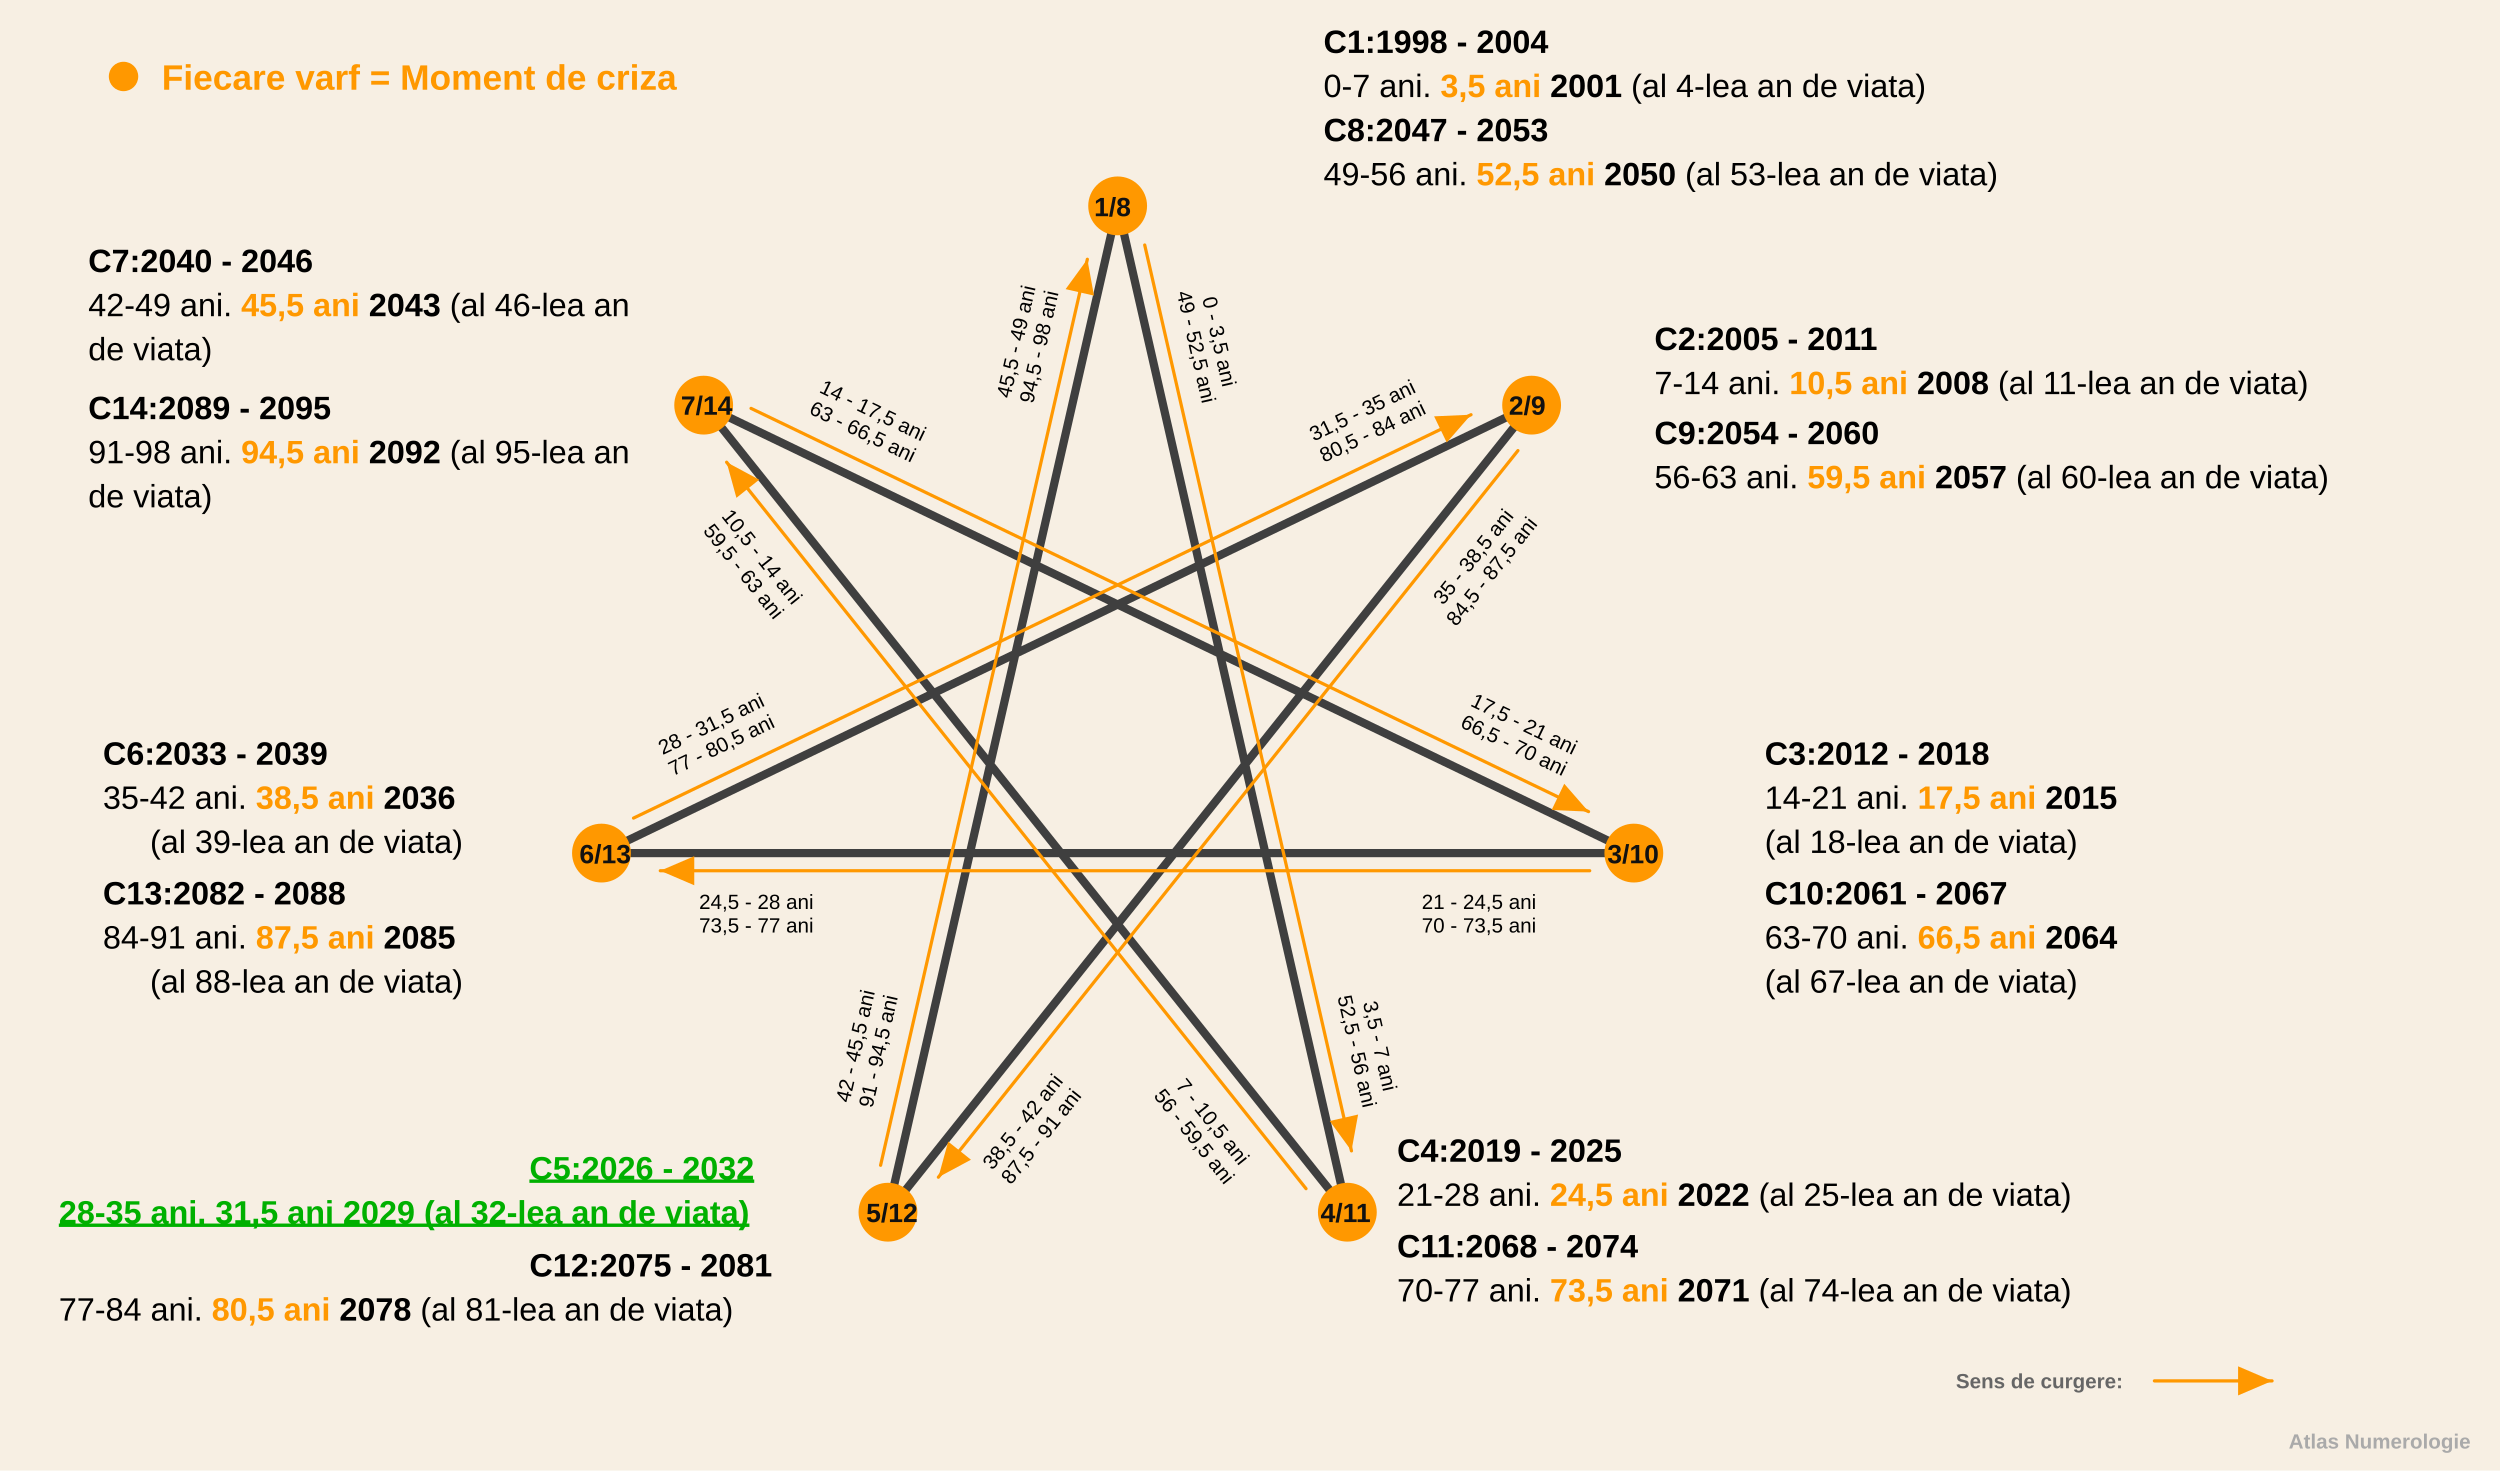
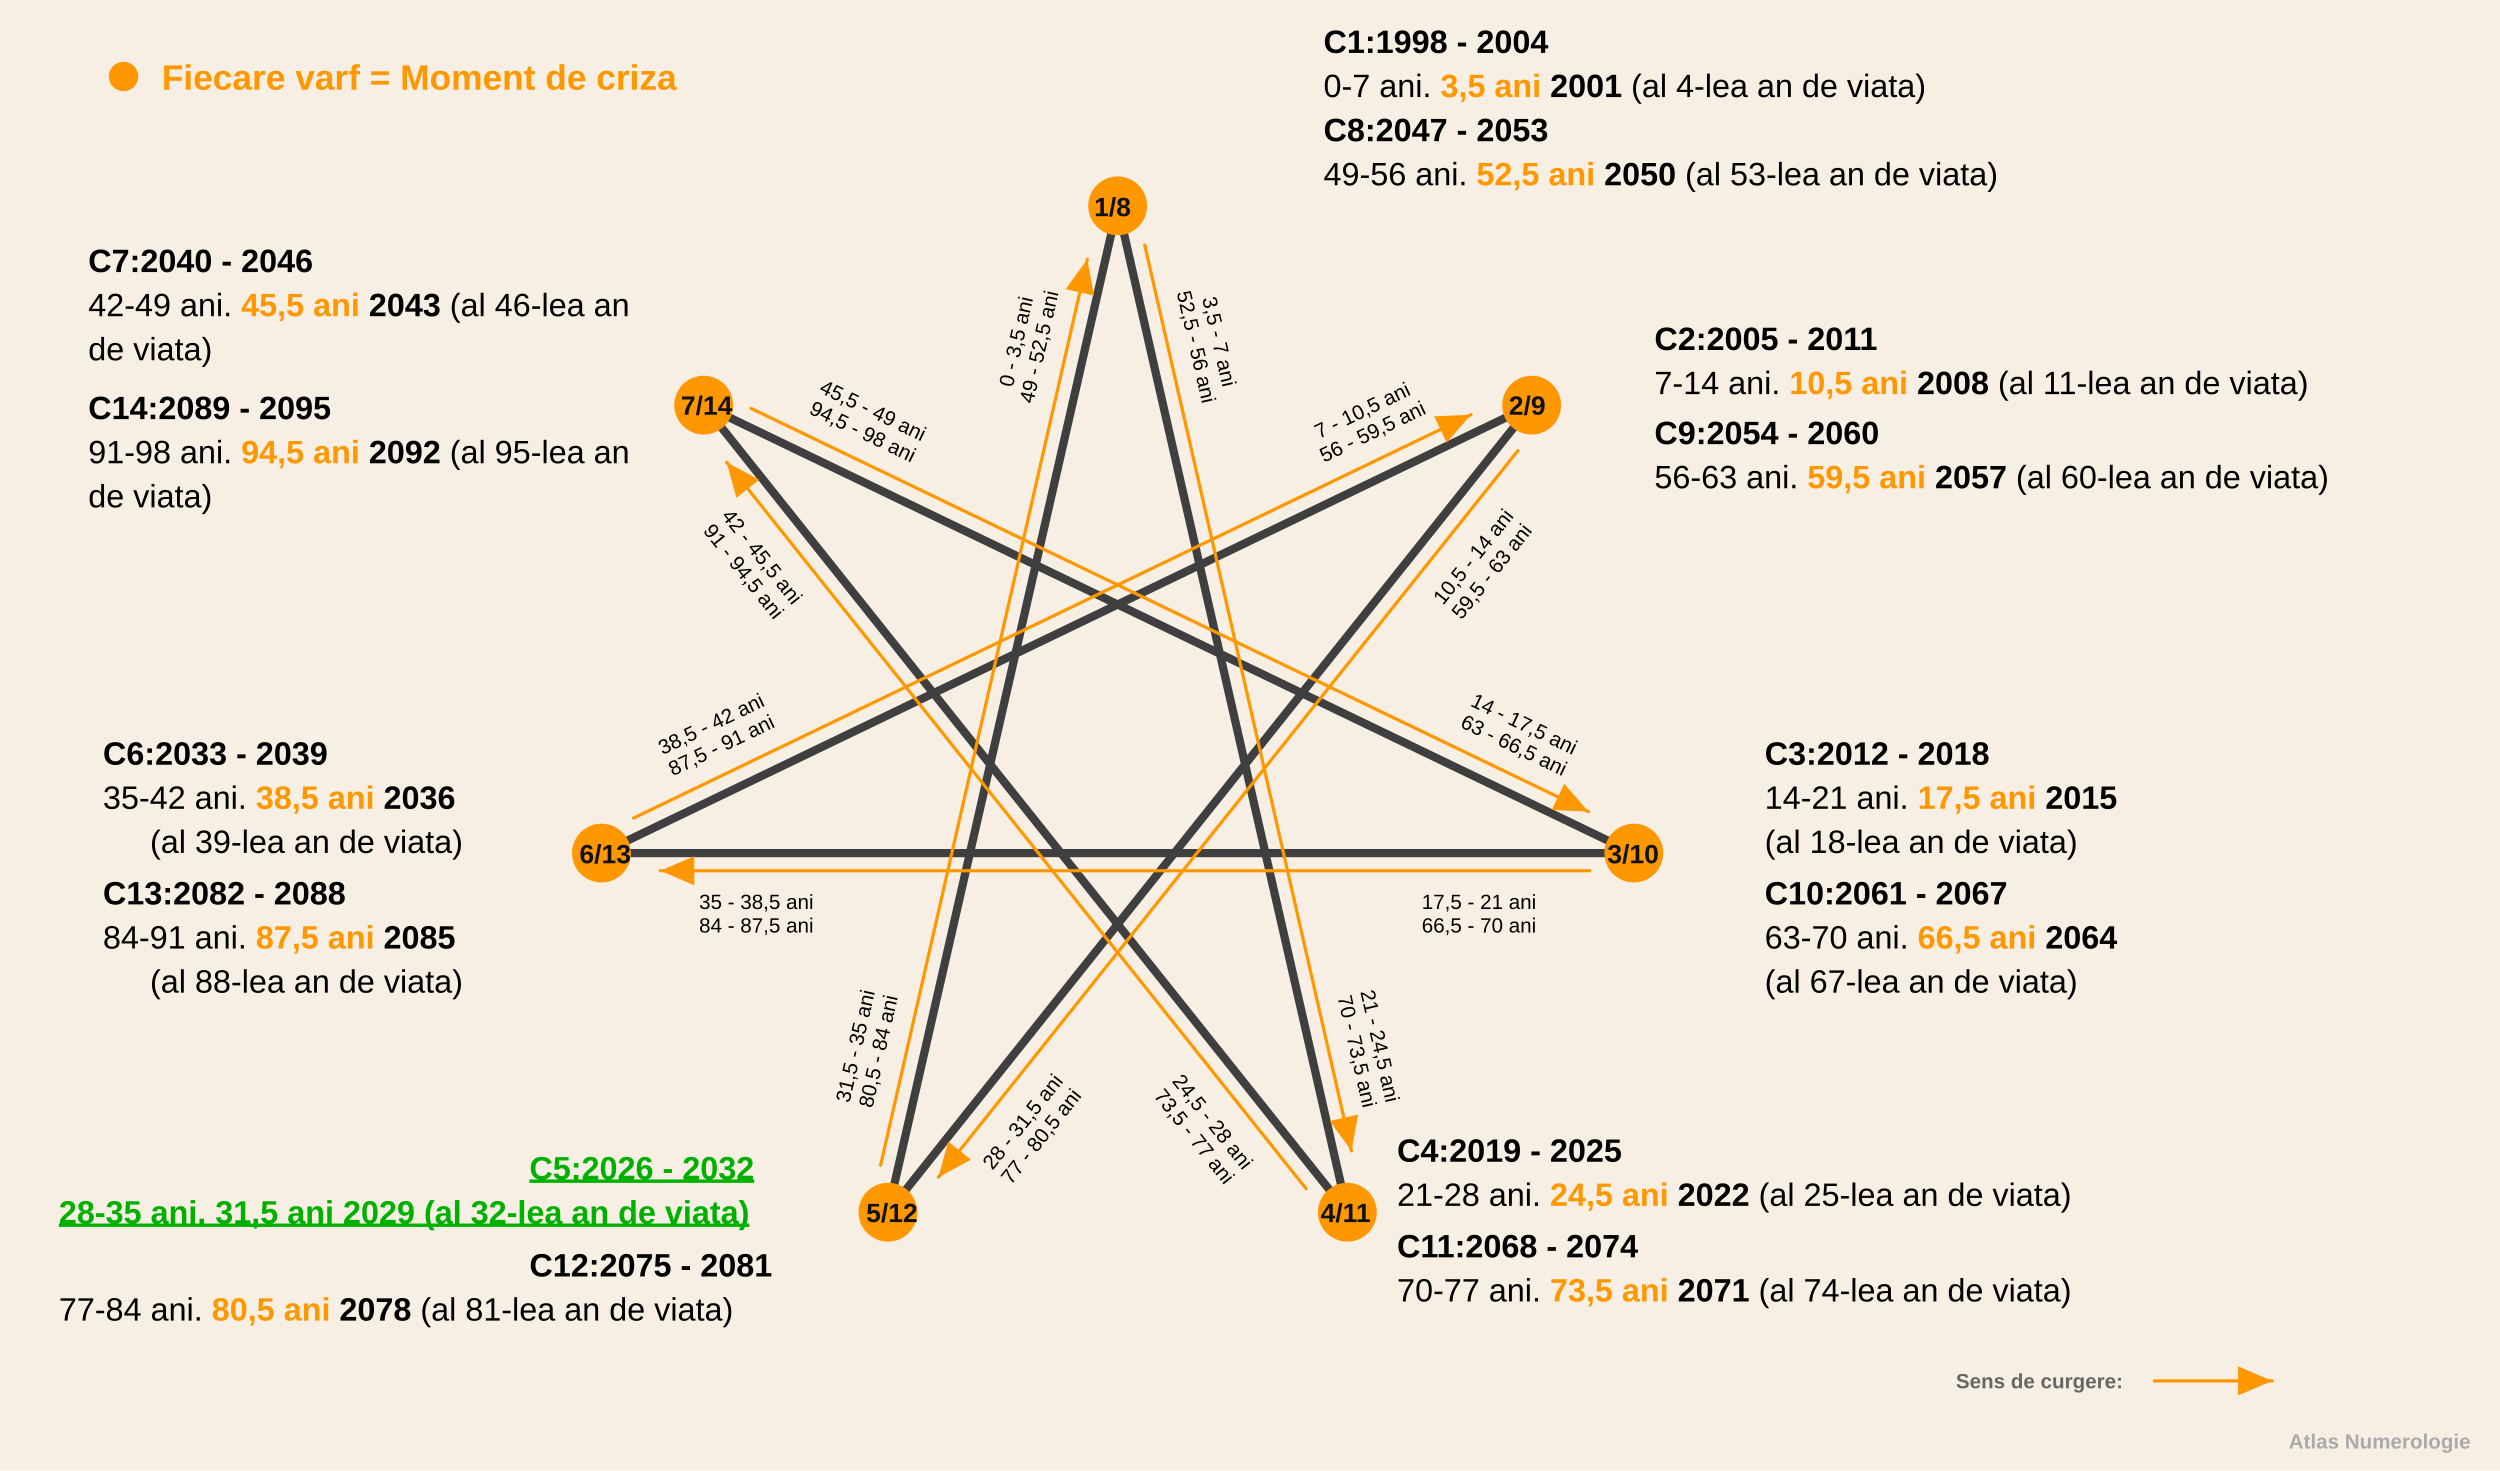
<svg xmlns="http://www.w3.org/2000/svg" width="1700" height="1000" viewBox="0 0 1700 1000">
  <defs>
    <marker id="arrow-orange" markerWidth="13" markerHeight="13" refX="10.5" refY="4.5" orient="auto" markerUnits="strokeWidth">
      <path d="M0,0 L0,9 L10.5,4.5 z" fill="#ff9800" />
    </marker>
    <style>
      .bg { fill: #f7efe3; }
      .star { fill: none; stroke: #3f3f3f; stroke-width: 5.6; stroke-linejoin: round; stroke-linecap: round; }
      .flow { fill: none; stroke: #ff9800; stroke-width: 2.2; stroke-linejoin: round; stroke-linecap: round; marker-end: url(#arrow-orange); }
      .node { fill: #ff9800; }
      .node-text { font-family: Arial, Helvetica, sans-serif; font-size: 18px; font-weight: 800; fill: #111; }
      .title { font-family: Arial, Helvetica, sans-serif; font-size: 24px; font-weight: 800; fill: #111; }
      .txt { font-family: Arial, Helvetica, sans-serif; font-size: 22px; fill: #000; }
      .edge { font-family: Arial, Helvetica, sans-serif; font-size: 14px; fill: #000; }
      .bold { font-weight: 800; }
      .orange { fill: #ff9800; font-weight: 800; }
      .green { fill: #00b000; font-weight: 800; text-decoration: underline; }
      .muted { fill: #666; }
      .label-bg { fill: #f7efe3; opacity: 0.92; }
      .foot { font-family: Arial, Helvetica, sans-serif; font-size: 14px; fill: #aaa; font-weight: 800; }
    </style>
  </defs>
  <rect class="bg" width="1700" height="1000" />
  <circle class="node" cx="84" cy="52" r="10" />
  <text class="title orange" x="110" y="61">Fiecare varf = Moment de criza</text>
  <g id="diagram">
    <g transform="translate(0,0)">
      <polyline class="star" points="760,140 916.2,824.3 478.5,275.5 1111,580.1 409,580.1 1041.5,275.5 603.8,824.3 760,140" />
      <line class="flow" x1="778.4" y1="166.6" x2="919.0" y2="782.6" />
      <line class="flow" x1="888.1" y1="808.3" x2="494.1" y2="314.3" />
      <line class="flow" x1="510.7" y1="277.7" x2="1080.2" y2="551.9" />
      <line class="flow" x1="1081.0" y1="592.1" x2="449.0" y2="592.1" />
      <line class="flow" x1="430.8" y1="556.3" x2="1000.3" y2="282.0" />
      <line class="flow" x1="1032.2" y1="306.4" x2="638.1" y2="800.5" />
      <line class="flow" x1="598.8" y1="792.4" x2="739.4" y2="176.3" />
    </g>
    <circle class="node" cx="760" cy="140" r="20" />
    <text class="node-text" x="744" y="147">1/8</text>
    <circle class="node" cx="1041.5" cy="275.5" r="20" />
    <text class="node-text" x="1026" y="282">2/9</text>
    <circle class="node" cx="1111" cy="580.1" r="20" />
    <text class="node-text" x="1093" y="587">3/10</text>
    <circle class="node" cx="916.2" cy="824.3" r="20" />
    <text class="node-text" x="898" y="831">4/11</text>
    <circle class="node" cx="603.8" cy="824.3" r="20" />
    <text class="node-text" x="589" y="831">5/12</text>
    <circle class="node" cx="409" cy="580.1" r="20" />
    <text class="node-text" x="394" y="587">6/13</text>
    <circle class="node" cx="478.5" cy="275.5" r="20" />
    <text class="node-text" x="463" y="282">7/14</text>
    <g class="edge">
      <g transform="translate(816.6 235.1) rotate(77.1)" text-anchor="middle">
-         <text x="0" y="-8">0 - 3,5 ani</text>
-         <text x="0" y="8">49 - 52,5 ani</text>
-       </g>
-       <g transform="translate(925.9 714.1) rotate(77.1)" text-anchor="middle">
        <text x="0" y="-8">3,5 - 7 ani</text>
        <text x="0" y="8">52,5 - 56 ani</text>
      </g>
+       <g transform="translate(925.9 714.1) rotate(77.1)" text-anchor="middle">
+         <text x="0" y="-8">21 - 24,5 ani</text>
+         <text x="0" y="8">70 - 73,5 ani</text>
+       </g>
      <g transform="translate(814.6 770.7) rotate(51.4)" text-anchor="middle">
+         <text x="0" y="-8">24,5 - 28 ani</text>
+         <text x="0" y="8">73,5 - 77 ani</text>
+       </g>
+       <g transform="translate(508.2 386.5) rotate(51.4)" text-anchor="middle">
+         <text x="0" y="-8">42 - 45,5 ani</text>
+         <text x="0" y="8">91 - 94,5 ani</text>
+       </g>
+       <g transform="translate(588.1 290.6) rotate(25.7)" text-anchor="middle">
+         <text x="0" y="-8">45,5 - 49 ani</text>
+         <text x="0" y="8">94,5 - 98 ani</text>
+       </g>
+       <g transform="translate(1030.9 503.8) rotate(25.7)" text-anchor="middle">
+         <text x="0" y="-8">14 - 17,5 ani</text>
+         <text x="0" y="8">63 - 66,5 ani</text>
+       </g>
+       <g transform="translate(1005.7 626.1) rotate(0.0)" text-anchor="middle">
+         <text x="0" y="-8">17,5 - 21 ani</text>
+         <text x="0" y="8">66,5 - 70 ani</text>
+       </g>
+       <g transform="translate(514.3 626.1) rotate(0.0)" text-anchor="middle">
+         <text x="0" y="-8">35 - 38,5 ani</text>
+         <text x="0" y="8">84 - 87,5 ani</text>
+       </g>
+       <g transform="translate(489.1 503.8) rotate(-25.7)" text-anchor="middle">
+         <text x="0" y="-8">38,5 - 42 ani</text>
+         <text x="0" y="8">87,5 - 91 ani</text>
+       </g>
+       <g transform="translate(931.9 290.6) rotate(-25.7)" text-anchor="middle">
        <text x="0" y="-8">7 - 10,5 ani</text>
        <text x="0" y="8">56 - 59,5 ani</text>
      </g>
-       <g transform="translate(508.2 386.5) rotate(51.4)" text-anchor="middle">
+       <g transform="translate(1011.8 386.5) rotate(-51.4)" text-anchor="middle">
        <text x="0" y="-8">10,5 - 14 ani</text>
        <text x="0" y="8">59,5 - 63 ani</text>
      </g>
-       <g transform="translate(588.1 290.6) rotate(25.7)" text-anchor="middle">
-         <text x="0" y="-8">14 - 17,5 ani</text>
-         <text x="0" y="8">63 - 66,5 ani</text>
-       </g>
-       <g transform="translate(1030.9 503.8) rotate(25.7)" text-anchor="middle">
-         <text x="0" y="-8">17,5 - 21 ani</text>
-         <text x="0" y="8">66,5 - 70 ani</text>
-       </g>
-       <g transform="translate(1005.7 626.1) rotate(0.0)" text-anchor="middle">
-         <text x="0" y="-8">21 - 24,5 ani</text>
-         <text x="0" y="8">70 - 73,5 ani</text>
-       </g>
-       <g transform="translate(514.3 626.1) rotate(0.0)" text-anchor="middle">
-         <text x="0" y="-8">24,5 - 28 ani</text>
-         <text x="0" y="8">73,5 - 77 ani</text>
-       </g>
-       <g transform="translate(489.1 503.8) rotate(-25.7)" text-anchor="middle">
+       <g transform="translate(705.4 770.7) rotate(-51.4)" text-anchor="middle">
        <text x="0" y="-8">28 - 31,5 ani</text>
        <text x="0" y="8">77 - 80,5 ani</text>
      </g>
-       <g transform="translate(931.9 290.6) rotate(-25.7)" text-anchor="middle">
+       <g transform="translate(594.1 714.1) rotate(-77.1)" text-anchor="middle">
        <text x="0" y="-8">31,5 - 35 ani</text>
        <text x="0" y="8">80,5 - 84 ani</text>
      </g>
-       <g transform="translate(1011.8 386.5) rotate(-51.4)" text-anchor="middle">
-         <text x="0" y="-8">35 - 38,5 ani</text>
-         <text x="0" y="8">84,5 - 87,5 ani</text>
-       </g>
-       <g transform="translate(705.4 770.7) rotate(-51.4)" text-anchor="middle">
-         <text x="0" y="-8">38,5 - 42 ani</text>
-         <text x="0" y="8">87,5 - 91 ani</text>
-       </g>
-       <g transform="translate(594.1 714.1) rotate(-77.1)" text-anchor="middle">
-         <text x="0" y="-8">42 - 45,5 ani</text>
-         <text x="0" y="8">91 - 94,5 ani</text>
-       </g>
      <g transform="translate(703.4 235.1) rotate(-77.1)" text-anchor="middle">
-         <text x="0" y="-8">45,5 - 49 ani</text>
-         <text x="0" y="8">94,5 - 98 ani</text>
+         <text x="0" y="-8">0 - 3,5 ani</text>
+         <text x="0" y="8">49 - 52,5 ani</text>
      </g>
    </g>
  </g>
  <g class="txt">
    <text x="900" y="36" class="bold">C1:1998 - 2004</text>
    <text x="900" y="66">0-7 ani. <tspan class="orange">3,5 ani</tspan>
      <tspan class="bold">2001</tspan> (al 4-lea an de viata)</text>
    <text x="900" y="96" class="bold">C8:2047 - 2053</text>
    <text x="900" y="126">49-56 ani. <tspan class="orange">52,5 ani</tspan>
      <tspan class="bold">2050</tspan> (al 53-lea an de viata)</text>
    <text x="1125" y="238" class="bold">C2:2005 - 2011</text>
    <text x="1125" y="268">7-14 ani. <tspan class="orange">10,5 ani</tspan>
      <tspan class="bold">2008</tspan> (al 11-lea an de viata)</text>
    <text x="1125" y="302" class="bold">C9:2054 - 2060</text>
    <text x="1125" y="332">56-63 ani. <tspan class="orange">59,5 ani</tspan>
      <tspan class="bold">2057</tspan> (al 60-lea an de viata)</text>
    <text x="1200" y="520" class="bold">C3:2012 - 2018</text>
    <text x="1200" y="550">14-21 ani. <tspan class="orange">17,5 ani</tspan>
      <tspan class="bold">2015</tspan>
    </text>
    <text x="1200" y="580">(al 18-lea an de viata)</text>
    <text x="1200" y="615" class="bold">C10:2061 - 2067</text>
    <text x="1200" y="645">63-70 ani. <tspan class="orange">66,5 ani</tspan>
      <tspan class="bold">2064</tspan>
    </text>
    <text x="1200" y="675">(al 67-lea an de viata)</text>
    <text x="950" y="790" class="bold">C4:2019 - 2025</text>
    <text x="950" y="820">21-28 ani. <tspan class="orange">24,5 ani</tspan>
      <tspan class="bold">2022</tspan> (al 25-lea an de viata)</text>
    <text x="950" y="855" class="bold">C11:2068 - 2074</text>
    <text x="950" y="885">70-77 ani. <tspan class="orange">73,5 ani</tspan>
      <tspan class="bold">2071</tspan> (al 74-lea an de viata)</text>
    <text x="360" y="802" class="green">C5:2026 - 2032</text>
    <text class="green" x="40" y="832">28-35 ani. 31,5 ani 2029 (al 32-lea an de viata)</text>
    <text x="360" y="868" class="bold">C12:2075 - 2081</text>
    <text x="40" y="898">77-84 ani. <tspan class="orange">80,5 ani</tspan>
      <tspan class="bold">2078</tspan> (al 81-lea an de viata)</text>
    <text x="70" y="520" class="bold">C6:2033 - 2039</text>
    <text x="70" y="550">35-42 ani. <tspan class="orange">38,5 ani</tspan>
      <tspan class="bold">2036</tspan>
    </text>
    <text x="102" y="580">(al 39-lea an de viata)</text>
    <text x="70" y="615" class="bold">C13:2082 - 2088</text>
    <text x="70" y="645">84-91 ani. <tspan class="orange">87,5 ani</tspan>
      <tspan class="bold">2085</tspan>
    </text>
    <text x="102" y="675">(al 88-lea an de viata)</text>
    <text x="60" y="185" class="bold">C7:2040 - 2046</text>
    <text x="60" y="215">42-49 ani. <tspan class="orange">45,5 ani</tspan>
      <tspan class="bold">2043</tspan> (al 46-lea an</text>
    <text x="60" y="245">de viata)</text>
    <text x="60" y="285" class="bold">C14:2089 - 2095</text>
    <text x="60" y="315">91-98 ani. <tspan class="orange">94,5 ani</tspan>
      <tspan class="bold">2092</tspan> (al 95-lea an</text>
    <text x="60" y="345">de viata)</text>
  </g>
  <g class="edge">
    <text x="1330" y="944" class="bold muted">Sens de curgere:</text>
    <line class="flow" x1="1465" y1="939" x2="1545" y2="939" />
  </g>
  <text x="1680" y="985" text-anchor="end" font-family="Arial, Helvetica, sans-serif" font-size="14" fill="#aaa" font-weight="800">Atlas Numerologie</text>
</svg>
